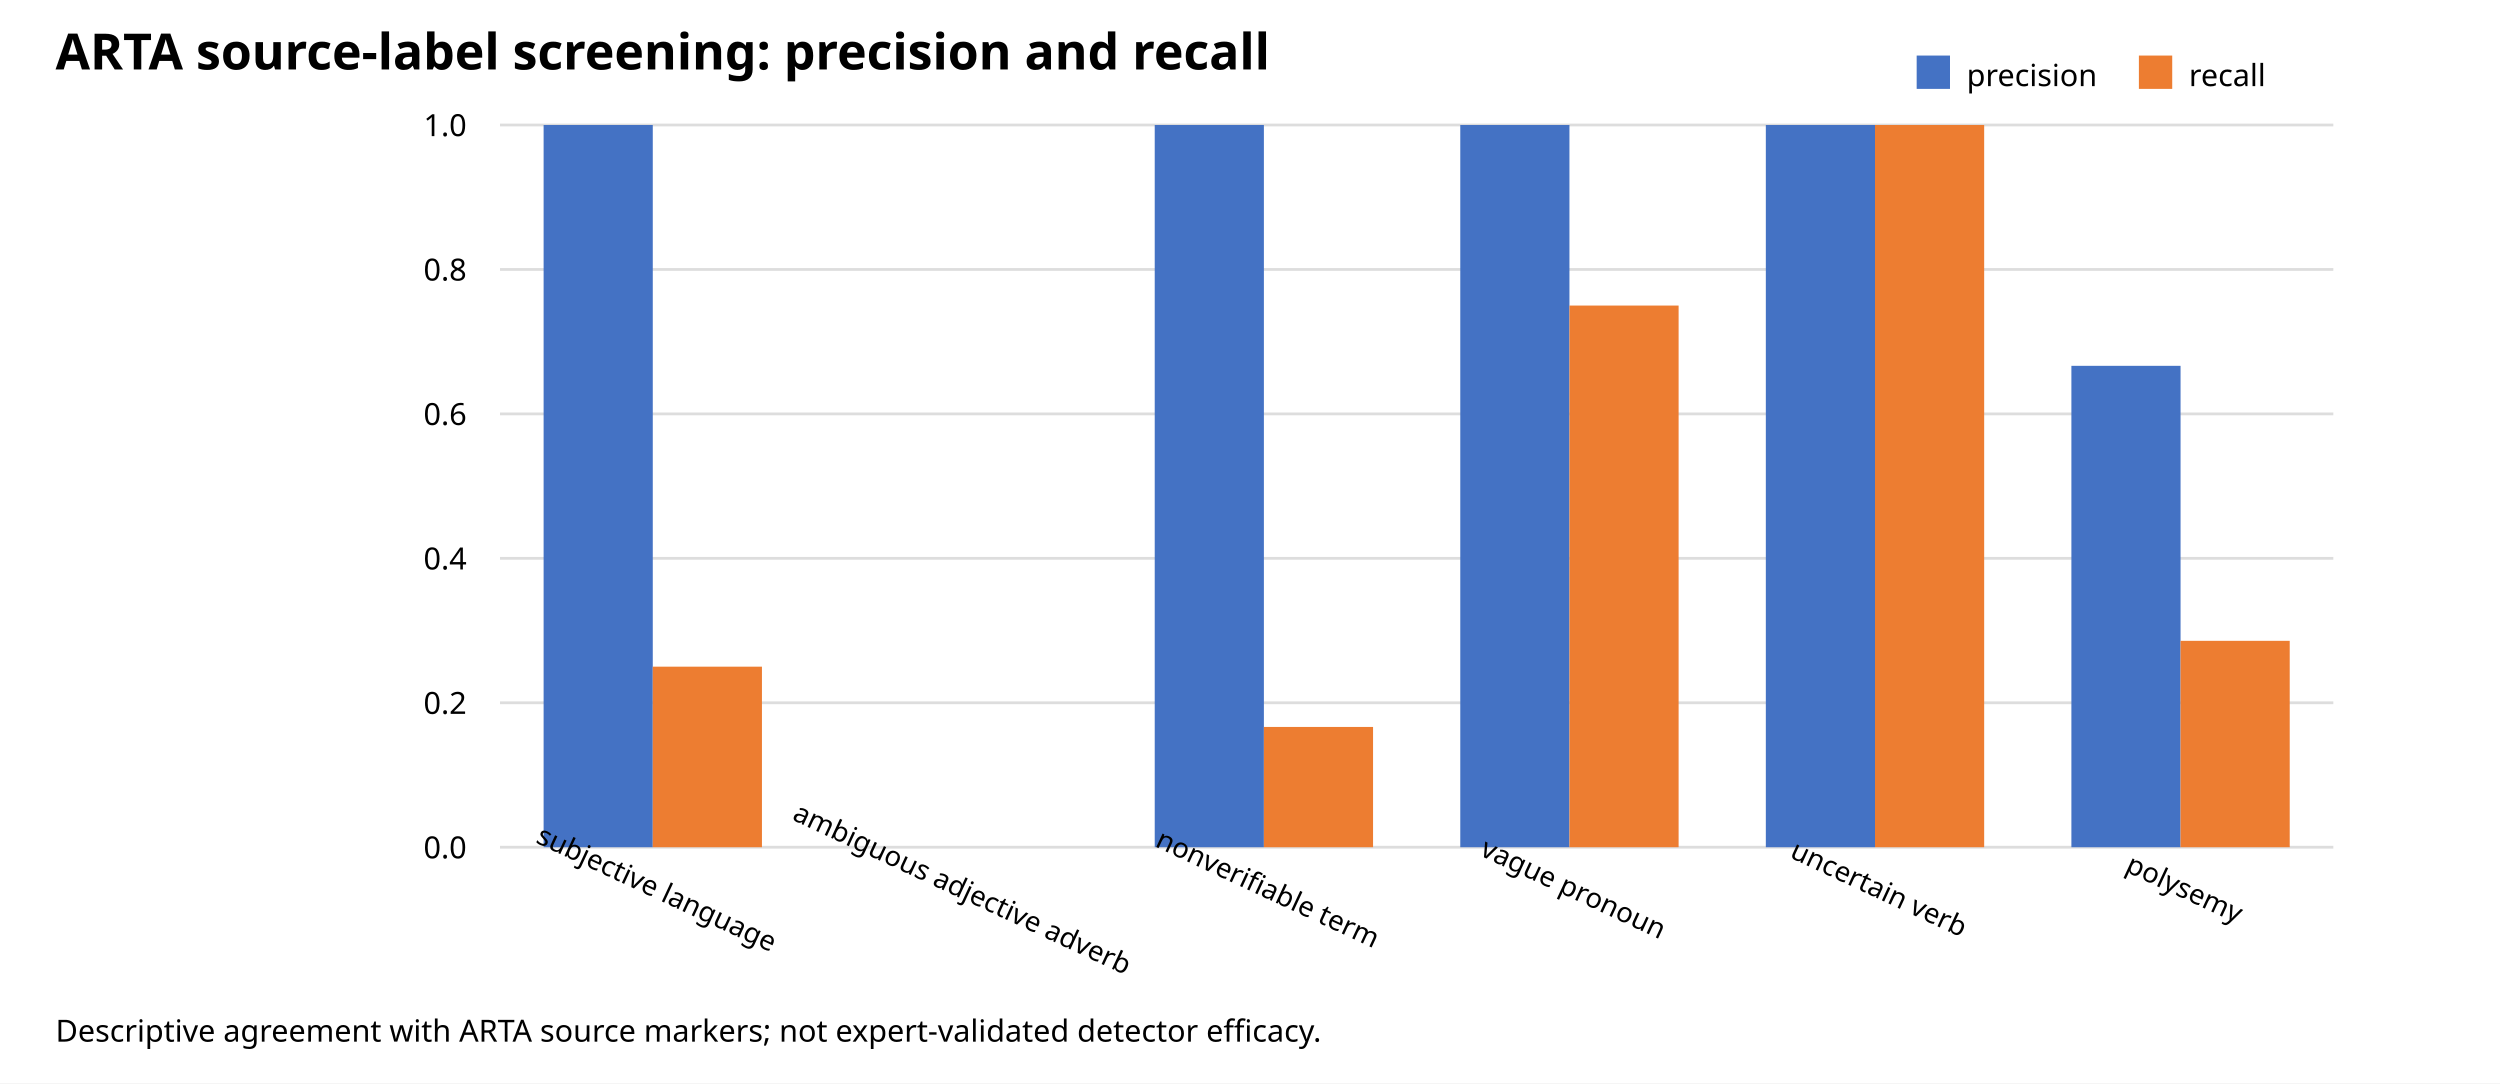
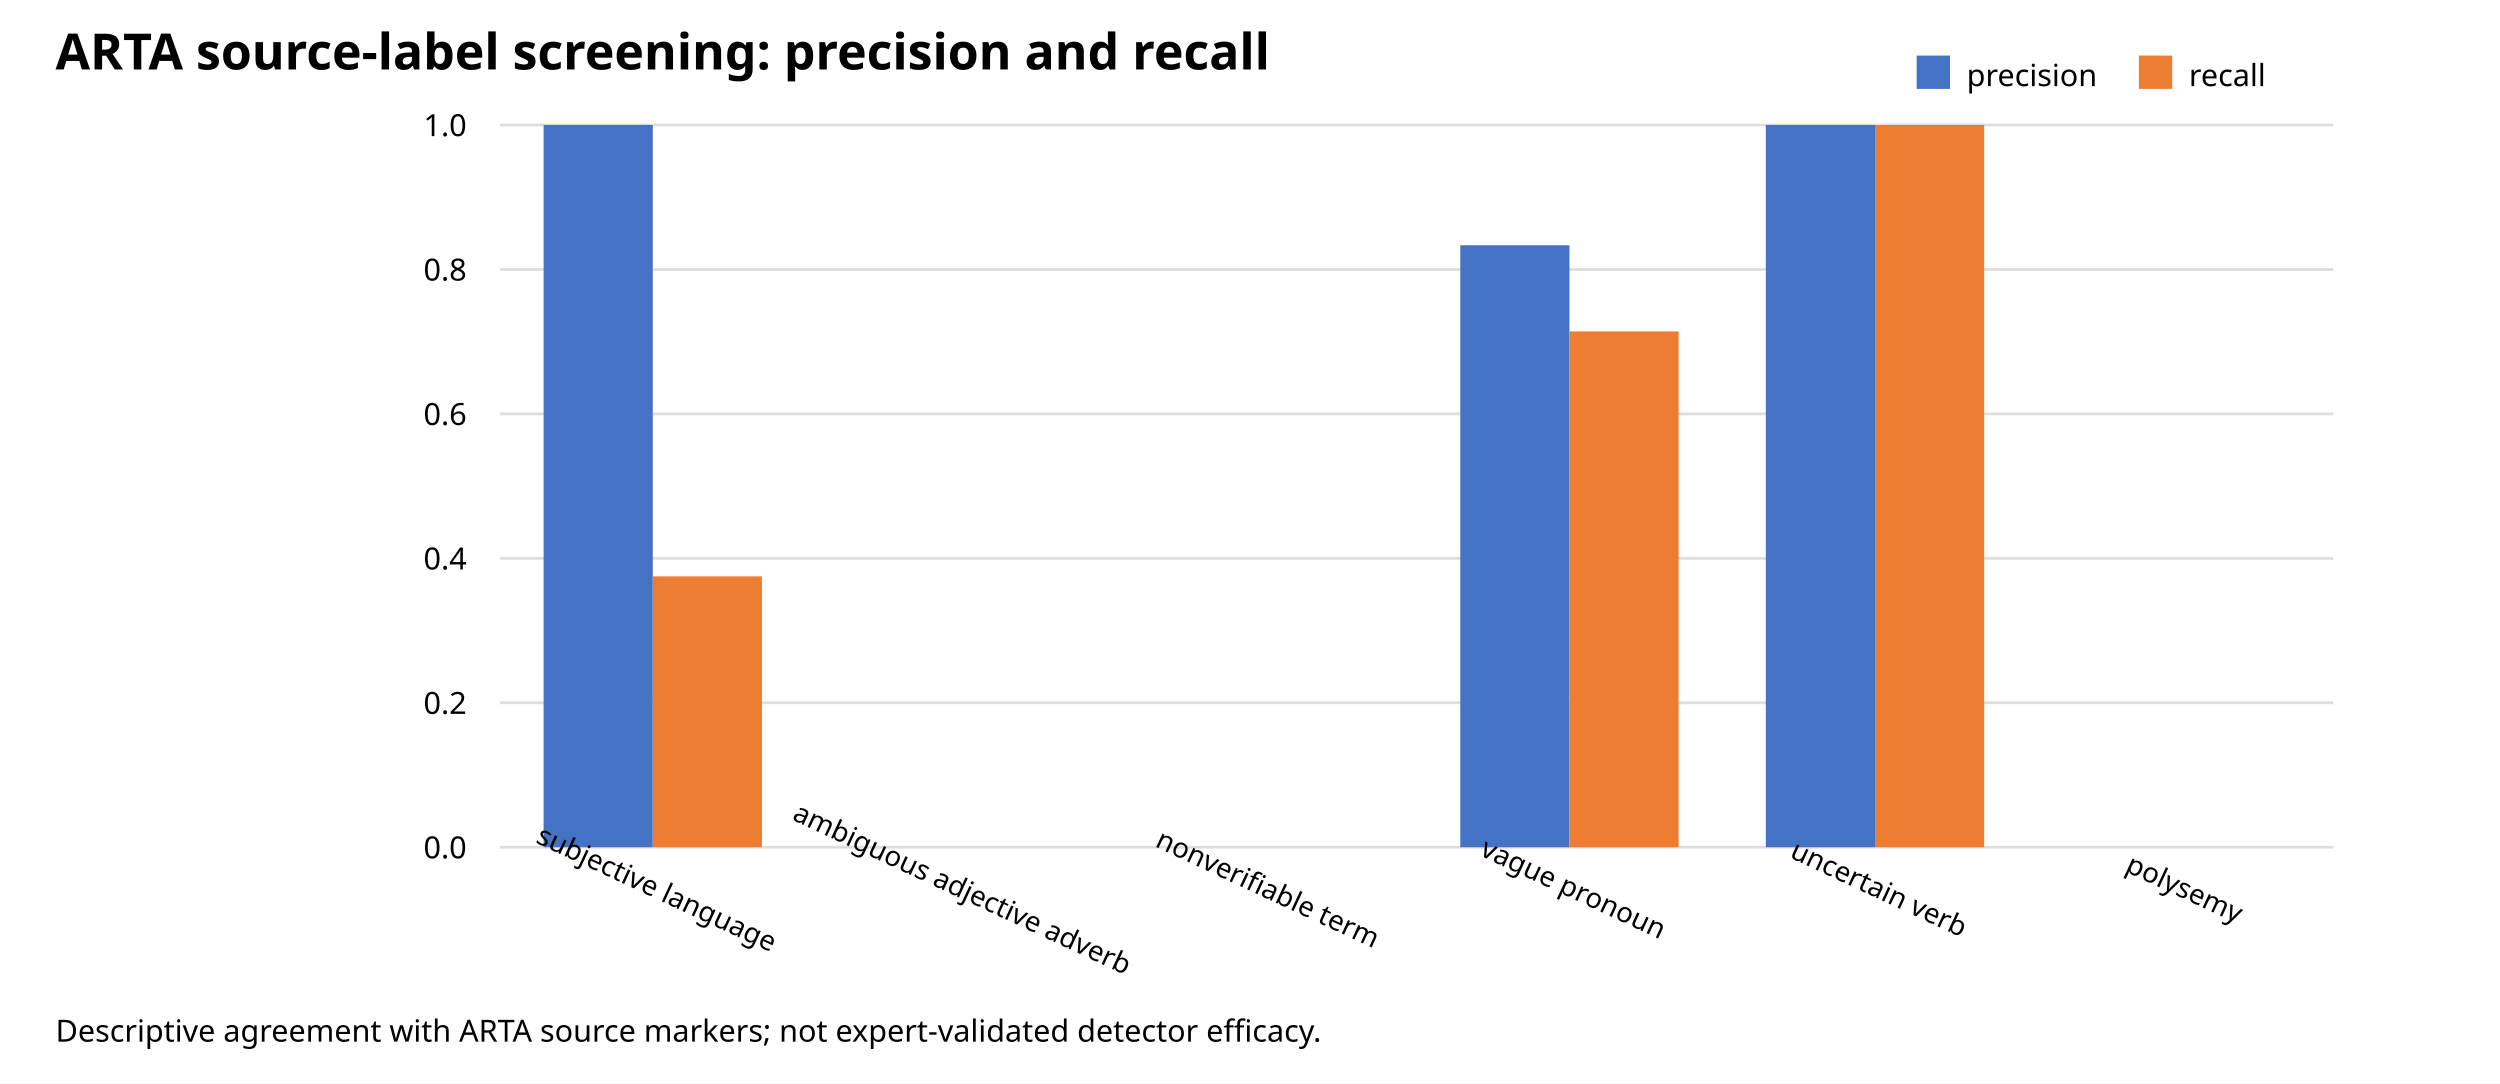
<svg xmlns="http://www.w3.org/2000/svg" width="900" height="390" viewBox="0 0 900 390">
  <rect width="100%" height="100%" fill="white" />
  <text x="20" y="25" font-family="sans-serif" font-size="18" font-weight="bold">ARTA source-label screening: precision and recall</text>
  <line x1="180" y1="305.0" x2="840" y2="305.0" stroke="#dddddd" />
  <text x="168" y="309.0" text-anchor="end" font-family="sans-serif" font-size="11">0.0</text>
  <line x1="180" y1="253.0" x2="840" y2="253.0" stroke="#dddddd" />
  <text x="168" y="257.0" text-anchor="end" font-family="sans-serif" font-size="11">0.2</text>
  <line x1="180" y1="201.0" x2="840" y2="201.0" stroke="#dddddd" />
  <text x="168" y="205.0" text-anchor="end" font-family="sans-serif" font-size="11">0.4</text>
  <line x1="180" y1="149.0" x2="840" y2="149.0" stroke="#dddddd" />
  <text x="168" y="153.0" text-anchor="end" font-family="sans-serif" font-size="11">0.6</text>
  <line x1="180" y1="97.0" x2="840" y2="97.0" stroke="#dddddd" />
  <text x="168" y="101.0" text-anchor="end" font-family="sans-serif" font-size="11">0.8</text>
  <line x1="180" y1="45.0" x2="840" y2="45.0" stroke="#dddddd" />
  <text x="168" y="49.0" text-anchor="end" font-family="sans-serif" font-size="11">1.0</text>
  <rect x="195.7" y="45.0" width="39.3" height="260.0" fill="#4472c4" />
-   <rect x="235.0" y="240.0" width="39.3" height="65.0" fill="#ed7d31" />
+   <rect x="235.0" y="207.5" width="39.3" height="97.5" fill="#ed7d31" />
  <text x="235.0" y="323" text-anchor="middle" font-family="sans-serif" font-size="10" transform="rotate(25 235.0 323)">subjective language</text>
  <rect x="305.7" y="305.0" width="39.3" height="0.0" fill="#4472c4" />
  <rect x="345.0" y="305.0" width="39.3" height="0.0" fill="#ed7d31" />
  <text x="345.0" y="323" text-anchor="middle" font-family="sans-serif" font-size="10" transform="rotate(25 345.0 323)">ambiguous adjective adverb</text>
-   <rect x="415.7" y="45.0" width="39.3" height="260.0" fill="#4472c4" />
-   <rect x="455.0" y="261.7" width="39.3" height="43.3" fill="#ed7d31" />
+   <rect x="415.7" y="305.0" width="39.3" height="0.0" fill="#4472c4" />
+   <rect x="455.0" y="305.0" width="39.3" height="0.0" fill="#ed7d31" />
  <text x="455.0" y="323" text-anchor="middle" font-family="sans-serif" font-size="10" transform="rotate(25 455.0 323)">nonverifiable term</text>
-   <rect x="525.7" y="45.0" width="39.3" height="260.0" fill="#4472c4" />
-   <rect x="565.0" y="110.0" width="39.3" height="195.0" fill="#ed7d31" />
+   <rect x="525.7" y="88.3" width="39.3" height="216.7" fill="#4472c4" />
+   <rect x="565.0" y="119.3" width="39.3" height="185.7" fill="#ed7d31" />
  <text x="565.0" y="323" text-anchor="middle" font-family="sans-serif" font-size="10" transform="rotate(25 565.0 323)">vague pronoun</text>
  <rect x="635.7" y="45.0" width="39.3" height="260.0" fill="#4472c4" />
  <rect x="675.0" y="45.0" width="39.3" height="260.0" fill="#ed7d31" />
  <text x="675.0" y="323" text-anchor="middle" font-family="sans-serif" font-size="10" transform="rotate(25 675.0 323)">uncertain verb</text>
-   <rect x="745.7" y="131.7" width="39.3" height="173.3" fill="#4472c4" />
-   <rect x="785.0" y="230.7" width="39.3" height="74.3" fill="#ed7d31" />
+   <rect x="745.7" y="305.0" width="39.3" height="0.0" fill="#4472c4" />
+   <rect x="785.0" y="305.0" width="39.3" height="0.0" fill="#ed7d31" />
  <text x="785.0" y="323" text-anchor="middle" font-family="sans-serif" font-size="10" transform="rotate(25 785.0 323)">polysemy</text>
  <rect x="690" y="20" width="12" height="12" fill="#4472c4" />
  <text x="708" y="31" font-family="sans-serif" font-size="11">precision</text>
  <rect x="770" y="20" width="12" height="12" fill="#ed7d31" />
  <text x="788" y="31" font-family="sans-serif" font-size="11">recall</text>
  <text x="20" y="375" font-family="sans-serif" font-size="11">Descriptive agreement with ARTA source markers; not expert-validated detector efficacy.</text>
</svg>
